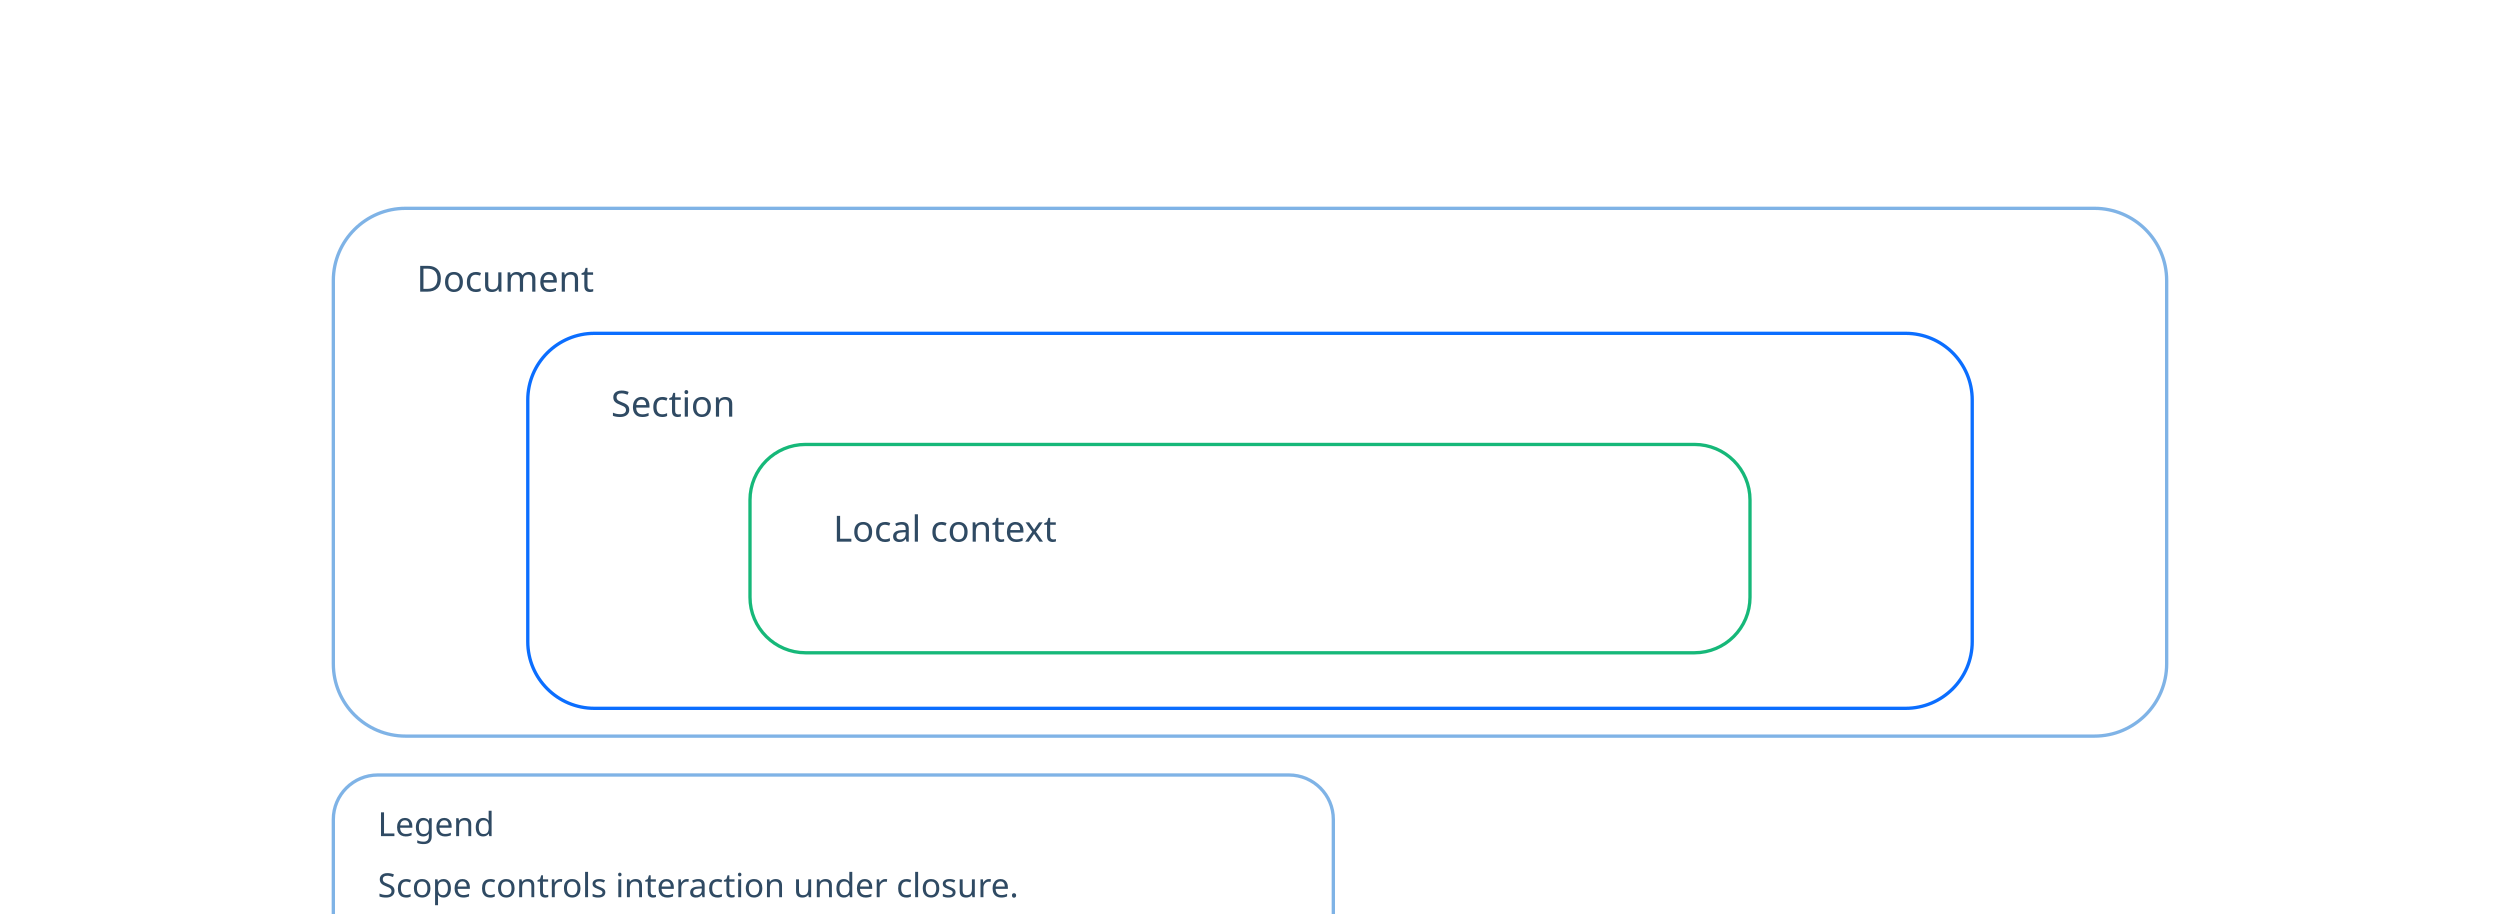
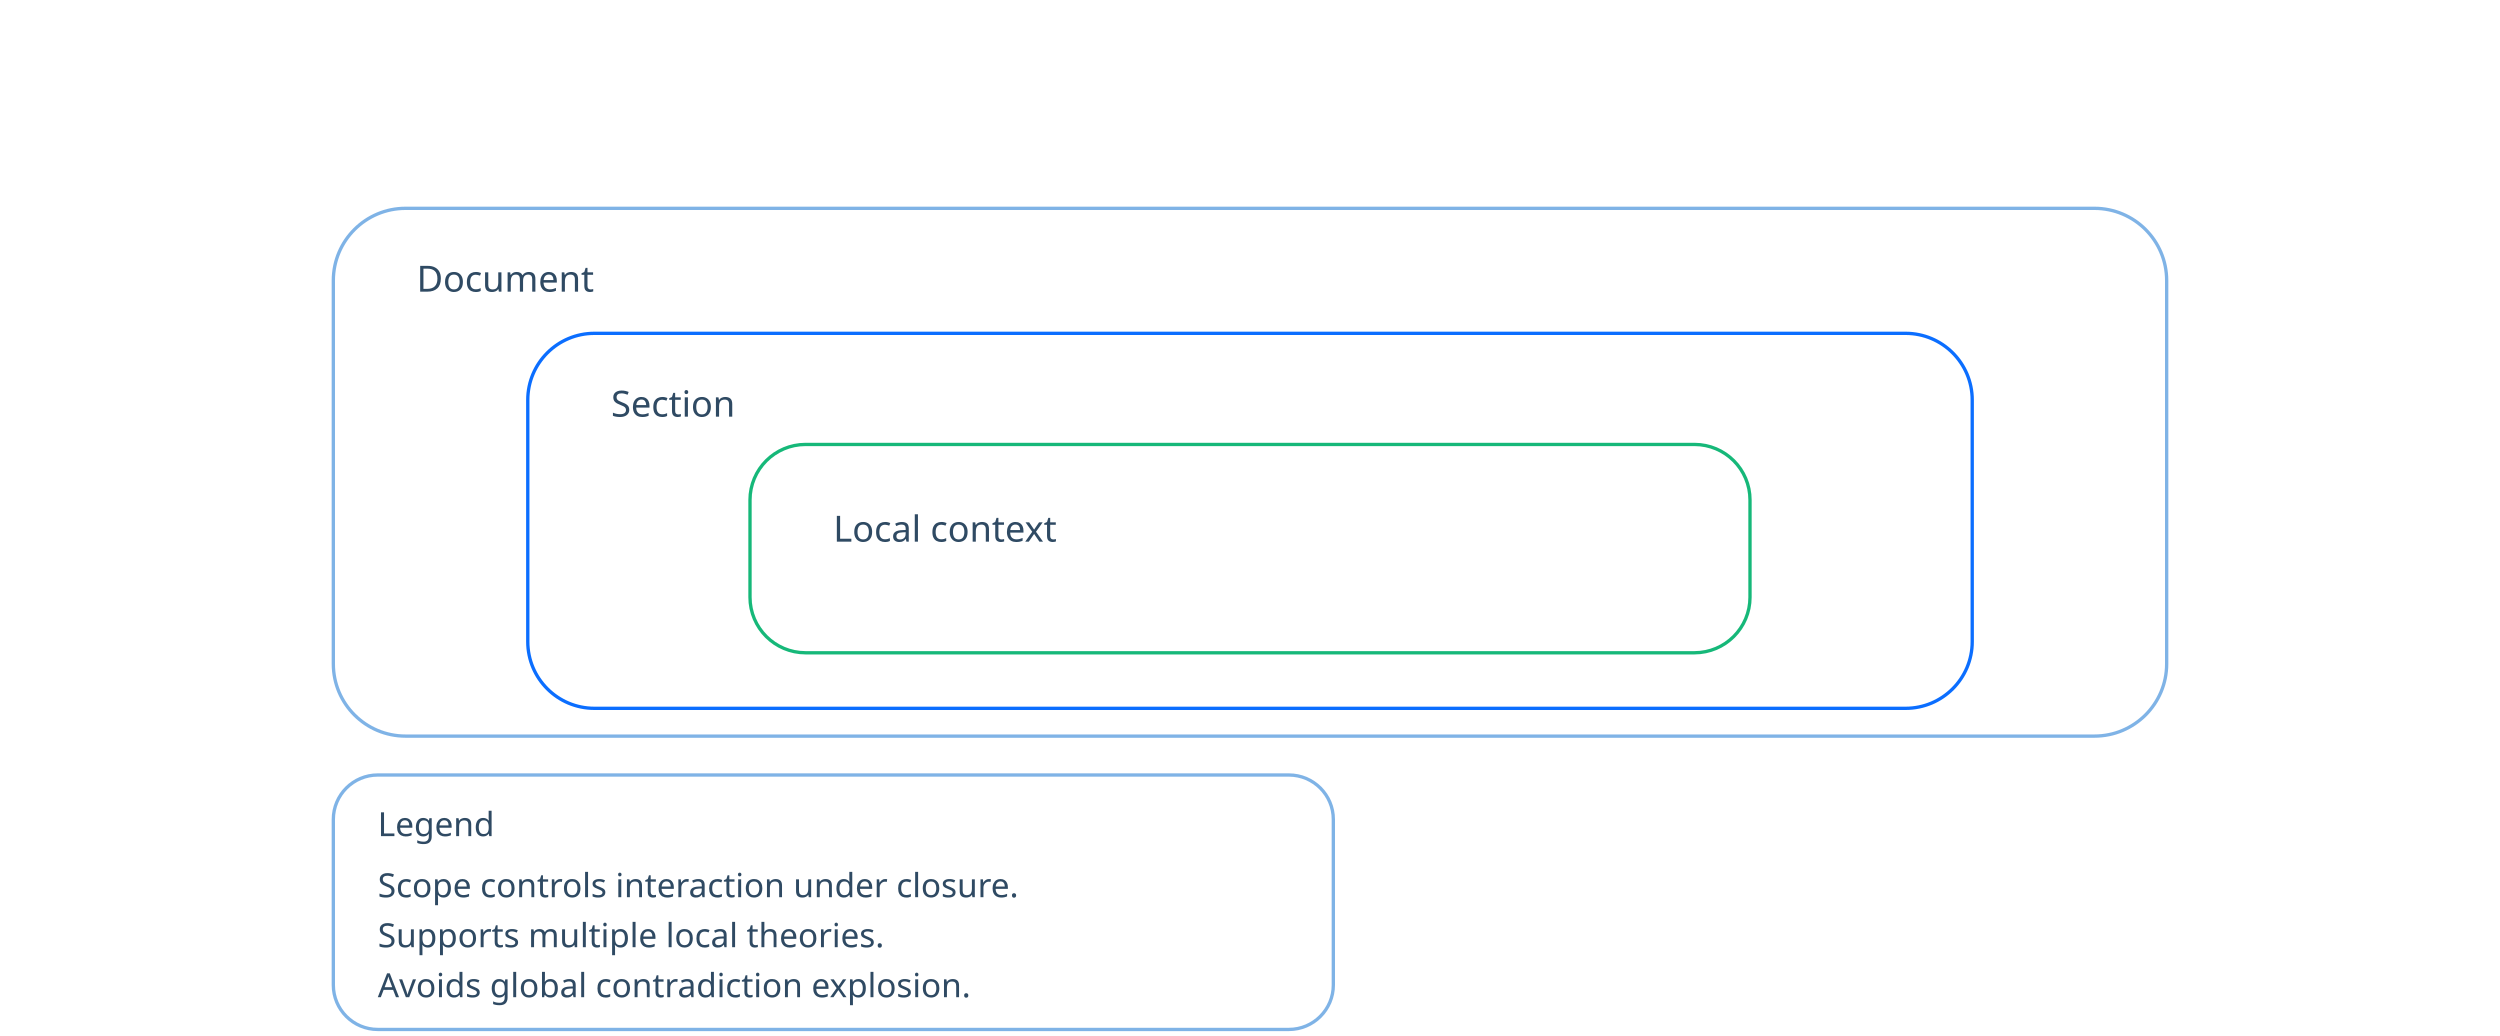
- <svg xmlns="http://www.w3.org/2000/svg" viewBox="0 0 900 329" role="img" aria-label="Scope diagram">
+ <svg xmlns="http://www.w3.org/2000/svg" viewBox="0 0 900 372.6" role="img" aria-label="Scope diagram">
  <defs>
    <linearGradient id="sky" x1="0" y1="0" x2="1" y2="1">
      <stop offset="0" stop-color="#e8f3ff" />
      <stop offset="1" stop-color="#d6f5e8" />
    </linearGradient>
    <linearGradient id="deep" x1="0" y1="0" x2="1" y2="1">
      <stop offset="0" stop-color="#0b6eff" />
      <stop offset="1" stop-color="#16b879" />
    </linearGradient>
  </defs>
  <rect x="120" y="75" width="660" height="190" rx="26" ry="26" fill="none" stroke="#7fb3e6" stroke-width="1.2" />
  <text x="150" y="105" text-anchor="start" font-size="13" fill="#2f4a63" font-family="Space Grotesk">Document</text>
  <rect x="190" y="120" width="520" height="135" rx="24" ry="24" fill="none" stroke="#0b6eff" stroke-width="1.2" />
  <text x="220" y="150" text-anchor="start" font-size="13" fill="#2f4a63" font-family="Space Grotesk">Section</text>
  <rect x="270" y="160" width="360" height="75" rx="20" ry="20" fill="none" stroke="#16b879" stroke-width="1.2" />
  <text x="300" y="195" text-anchor="start" font-size="13" fill="#2f4a63" font-family="Space Grotesk">Local context</text>
-   <rect x="120" y="279" width="360" height="78" rx="16" ry="16" fill="none" stroke="#7fb3e6" stroke-width="1.2" />
+   <rect x="120" y="279" width="360" height="91.6" rx="16" ry="16" fill="none" stroke="#7fb3e6" stroke-width="1.2" />
  <text x="136" y="301" text-anchor="start" font-size="12" fill="#2f4a63" font-family="Space Grotesk">Legend</text>
  <text x="136" y="323" text-anchor="start" font-size="12" fill="#2f4a63" font-family="Space Grotesk">Scope controls interaction under closure.</text>
  <text x="136" y="341" text-anchor="start" font-size="12" fill="#2f4a63" font-family="Space Grotesk">Supports multiple local theories.</text>
  <text x="136" y="359" text-anchor="start" font-size="12" fill="#2f4a63" font-family="Space Grotesk">Avoids global contradiction explosion.</text>
</svg>
